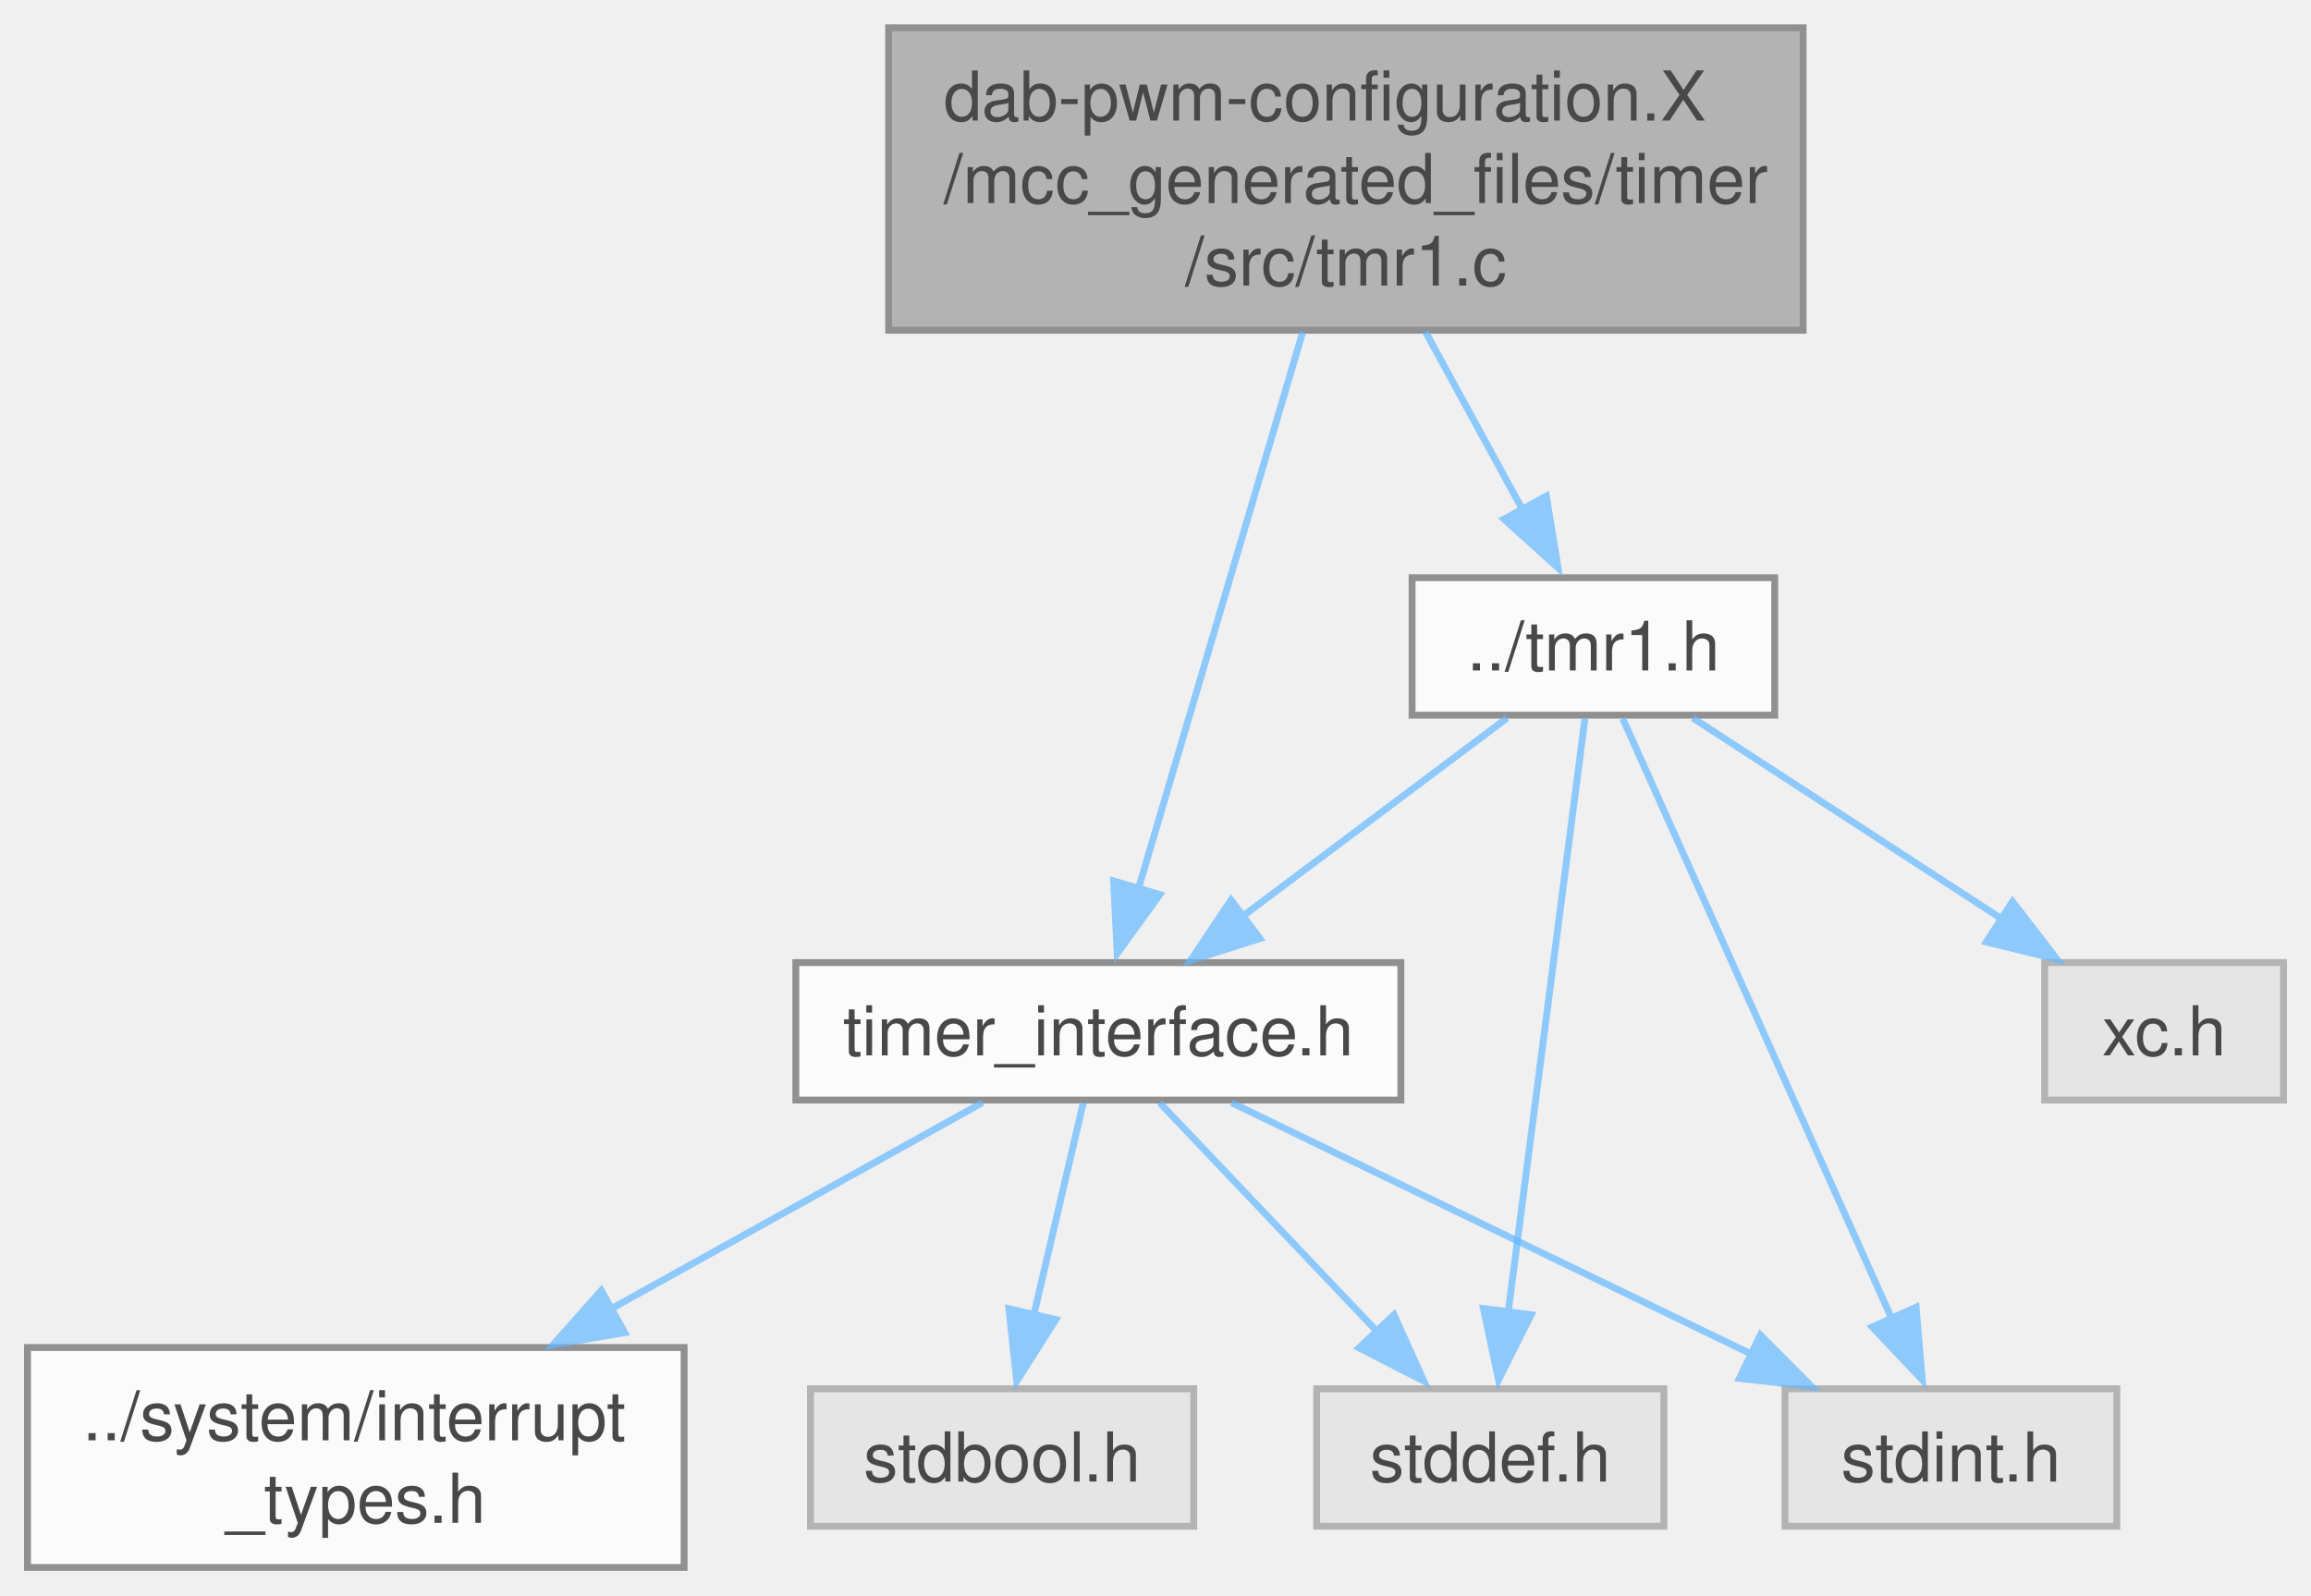
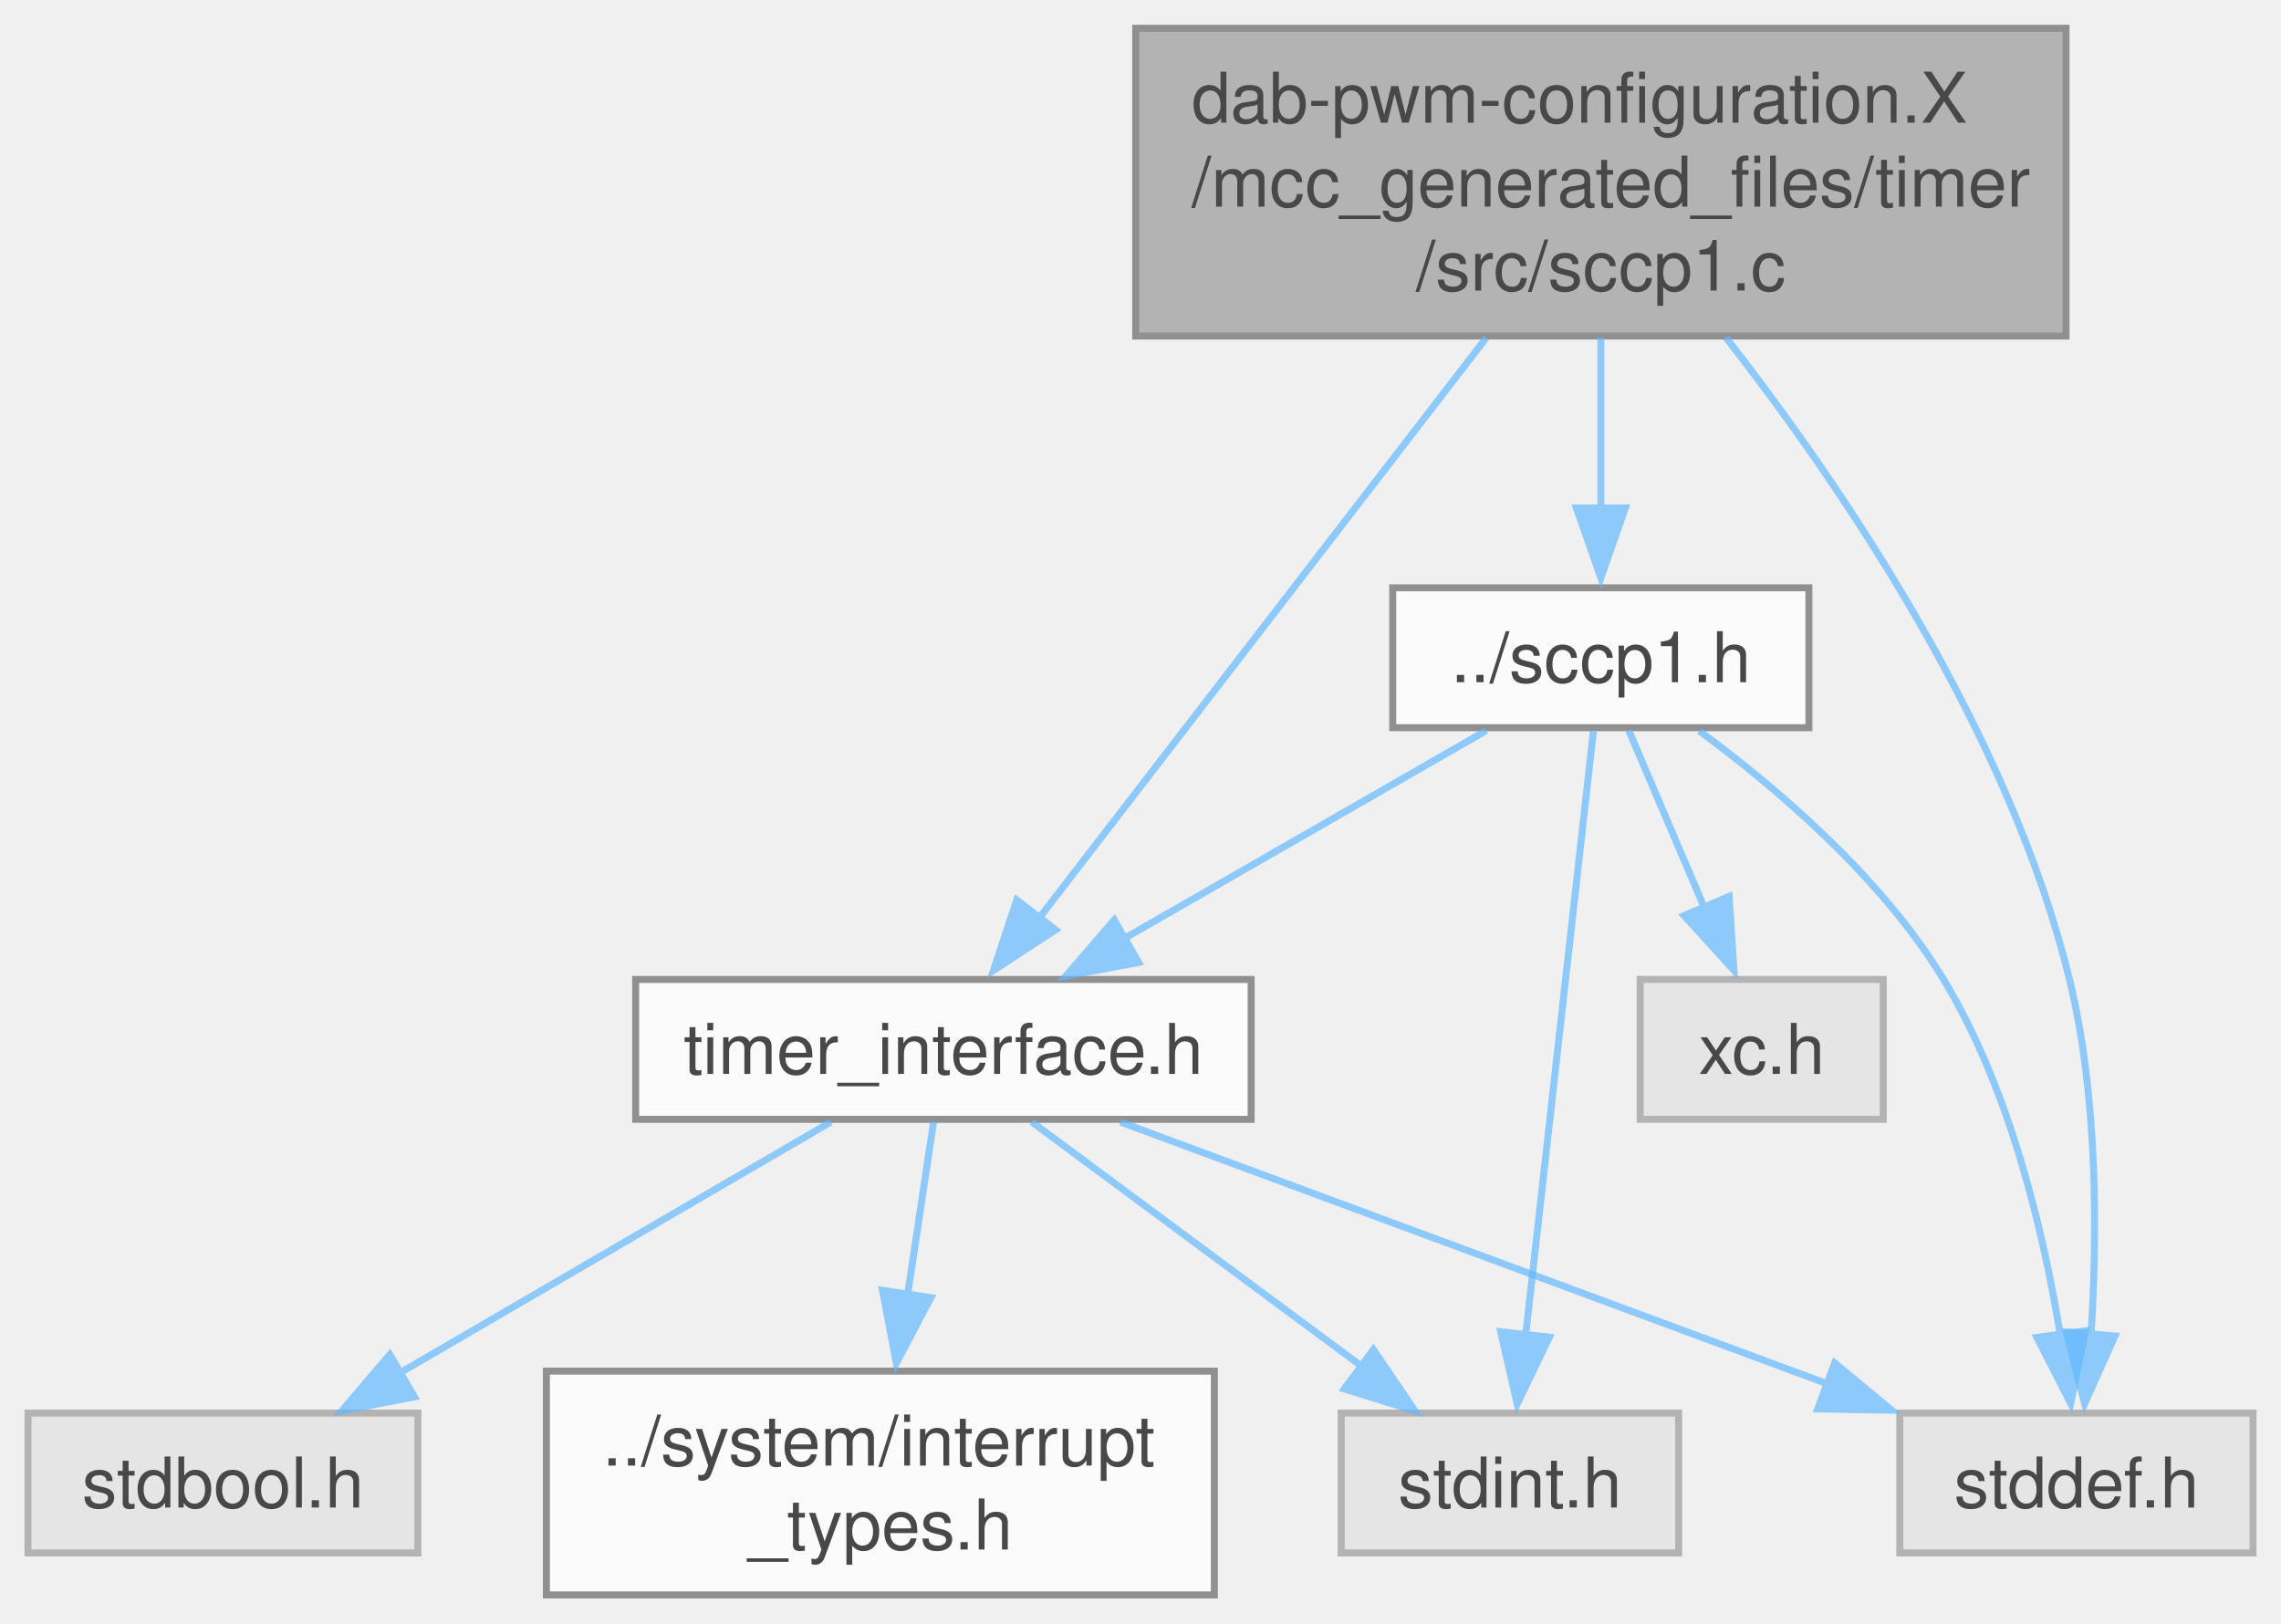
- <svg xmlns="http://www.w3.org/2000/svg" xmlns:xlink="http://www.w3.org/1999/xlink" width="336pt" height="232pt" viewBox="0.00 0.00 336.12 232.00">
+ <svg xmlns="http://www.w3.org/2000/svg" xmlns:xlink="http://www.w3.org/1999/xlink" width="326pt" height="232pt" viewBox="0.00 0.00 326.12 232.00">
  <svg id="main" version="1.1" xml:space="preserve">
    <style type="text/css">
.node, .edge {opacity: 0.7;}
.node.selected, .edge.selected {opacity: 1;}
.edge:hover path { stroke: red; }
.edge:hover polygon { stroke: red; fill: red; }
</style>
    <svg id="graph" class="graph">
      <g id="graph0" class="graph" transform="scale(1 1) rotate(0) translate(4 228)">
        <g id="Node000001" class="node">
          <g id="a_Node000001">
-             <a xlink:title="This is the generated driver source file for TMR1 driver.">
-               <polygon fill="#999999" stroke="#666666" points="258.25,-224 125.25,-224 125.25,-180 258.25,-180 258.25,-224" />
-               <text text-anchor="start" x="133.25" y="-210.5" font-family="Helvetica,sans-Serif" font-size="10.00">dab-pwm-configuration.X</text>
-               <text text-anchor="start" x="133.25" y="-198.5" font-family="Helvetica,sans-Serif" font-size="10.00">/mcc_generated_files/timer</text>
-               <text text-anchor="middle" x="191.75" y="-186.5" font-family="Helvetica,sans-Serif" font-size="10.00">/src/tmr1.c</text>
+             <a xlink:title="This is the generated driver source file for SCCP1-TIMER driver.">
+               <polygon fill="#999999" stroke="#666666" points="291.38,-224 158.38,-224 158.38,-180 291.38,-180 291.38,-224" />
+               <text text-anchor="start" x="166.38" y="-210.5" font-family="Helvetica,sans-Serif" font-size="10.00">dab-pwm-configuration.X</text>
+               <text text-anchor="start" x="166.38" y="-198.5" font-family="Helvetica,sans-Serif" font-size="10.00">/mcc_generated_files/timer</text>
+               <text text-anchor="middle" x="224.88" y="-186.5" font-family="Helvetica,sans-Serif" font-size="10.00">/src/sccp1.c</text>
            </a>
          </g>
        </g>
        <g id="Node000002" class="node">
          <g id="a_Node000002">
-             <a xlink:href="a00218.html" target="_top" xlink:title="This is the generated driver header file for the TMR1 driver.">
-               <polygon fill="white" stroke="#666666" points="254.12,-144 201.38,-144 201.38,-124 254.12,-124 254.12,-144" />
-               <text text-anchor="middle" x="227.75" y="-130.5" font-family="Helvetica,sans-Serif" font-size="10.00">../tmr1.h</text>
+             <a xlink:title=" ">
+               <polygon fill="#e0e0e0" stroke="#999999" points="318.12,-26 267.62,-26 267.62,-6 318.12,-6 318.12,-26" />
+               <text text-anchor="middle" x="292.88" y="-12.5" font-family="Helvetica,sans-Serif" font-size="10.00">stddef.h</text>
            </a>
          </g>
        </g>
        <g id="edge1_Node000001_Node000002" class="edge">
          <g id="a_edge1_Node000001_Node000002">
            <a xlink:title=" ">
-               <path fill="none" stroke="#63b8ff" d="M203.34,-179.75C207.86,-171.47 212.99,-162.06 217.38,-154.01" />
-               <polygon fill="#63b8ff" stroke="#63b8ff" points="220.9,-155.87 222.61,-145.42 214.75,-152.52 220.9,-155.87" />
+               <path fill="none" stroke="#63b8ff" d="M242.75,-179.8C259.53,-158.29 283.3,-123.23 291.88,-88 295.98,-71.16 295.87,-51.39 294.95,-37" />
+               <polygon fill="#63b8ff" stroke="#63b8ff" points="298.38,-37.03 294.05,-27.36 291.4,-37.62 298.38,-37.03" />
+             </a>
+           </g>
+         </g>
+         <g id="Node000003" class="node">
+           <g id="a_Node000003">
+             <a xlink:href="a00209.html" target="_top" xlink:title="This is the generated driver header file for the SCCP1-TIMER driver.">
+               <polygon fill="white" stroke="#666666" points="254.62,-144 195.12,-144 195.12,-124 254.62,-124 254.62,-144" />
+               <text text-anchor="middle" x="224.88" y="-130.5" font-family="Helvetica,sans-Serif" font-size="10.00">../sccp1.h</text>
+             </a>
+           </g>
+         </g>
+         <g id="edge2_Node000001_Node000003" class="edge">
+           <g id="a_edge2_Node000001_Node000003">
+             <a xlink:title=" ">
+               <path fill="none" stroke="#63b8ff" d="M224.88,-179.75C224.88,-171.94 224.88,-163.11 224.88,-155.38" />
+               <polygon fill="#63b8ff" stroke="#63b8ff" points="228.38,-155.42 224.88,-145.42 221.38,-155.42 228.38,-155.42" />
            </a>
          </g>
        </g>
        <g id="Node000006" class="node">
          <g id="a_Node000006">
-             <a xlink:href="a00215_source.html" target="_top" xlink:title=" ">
-               <polygon fill="white" stroke="#666666" points="199.75,-88 111.75,-88 111.75,-68 199.75,-68 199.75,-88" />
-               <text text-anchor="middle" x="155.75" y="-74.5" font-family="Helvetica,sans-Serif" font-size="10.00">timer_interface.h</text>
+             <a xlink:href="a00218_source.html" target="_top" xlink:title=" ">
+               <polygon fill="white" stroke="#666666" points="174.88,-88 86.88,-88 86.88,-68 174.88,-68 174.88,-88" />
+               <text text-anchor="middle" x="130.88" y="-74.5" font-family="Helvetica,sans-Serif" font-size="10.00">timer_interface.h</text>
            </a>
          </g>
        </g>
-         <g id="edge10_Node000001_Node000006" class="edge">
-           <g id="a_edge10_Node000001_Node000006">
+         <g id="edge11_Node000001_Node000006" class="edge">
+           <g id="a_edge11_Node000001_Node000006">
            <a xlink:title=" ">
-               <path fill="none" stroke="#63b8ff" d="M185.48,-179.75C178.75,-156.95 168.15,-121.03 161.59,-98.8" />
-               <polygon fill="#63b8ff" stroke="#63b8ff" points="164.68,-97.9 158.49,-89.3 157.97,-99.88 164.68,-97.9" />
+               <path fill="none" stroke="#63b8ff" d="M208.5,-179.75C190.45,-156.32 161.72,-119.03 144.74,-96.99" />
+               <polygon fill="#63b8ff" stroke="#63b8ff" points="146.92,-95.09 138.04,-89.3 141.37,-99.36 146.92,-95.09" />
            </a>
          </g>
        </g>
-         <g id="Node000003" class="node">
-           <g id="a_Node000003">
+         <g id="edge3_Node000003_Node000002" class="edge">
+           <g id="a_edge3_Node000003_Node000002">
            <a xlink:title=" ">
-               <polygon fill="#e0e0e0" stroke="#999999" points="238,-26 187.5,-26 187.5,-6 238,-6 238,-26" />
-               <text text-anchor="middle" x="212.75" y="-12.5" font-family="Helvetica,sans-Serif" font-size="10.00">stddef.h</text>
-             </a>
-           </g>
-         </g>
-         <g id="edge2_Node000002_Node000003" class="edge">
-           <g id="a_edge2_Node000002_Node000003">
-             <a xlink:title=" ">
-               <path fill="none" stroke="#63b8ff" d="M226.52,-123.51C224.09,-104.72 218.63,-62.44 215.36,-37.16" />
-               <polygon fill="#63b8ff" stroke="#63b8ff" points="218.71,-36.77 213.95,-27.3 211.76,-37.67 218.71,-36.77" />
+               <path fill="none" stroke="#63b8ff" d="M238.95,-123.54C250.02,-115.38 265.02,-102.62 273.88,-88 283.37,-72.33 288.19,-51.9 290.59,-36.98" />
+               <polygon fill="#63b8ff" stroke="#63b8ff" points="294.16,-37.77 292.05,-27.39 287.22,-36.82 294.16,-37.77" />
            </a>
          </g>
        </g>
        <g id="Node000004" class="node">
          <g id="a_Node000004">
            <a xlink:title=" ">
-               <polygon fill="#e0e0e0" stroke="#999999" points="303.88,-26 255.62,-26 255.62,-6 303.88,-6 303.88,-26" />
-               <text text-anchor="middle" x="279.75" y="-12.5" font-family="Helvetica,sans-Serif" font-size="10.00">stdint.h</text>
+               <polygon fill="#e0e0e0" stroke="#999999" points="236,-26 187.75,-26 187.75,-6 236,-6 236,-26" />
+               <text text-anchor="middle" x="211.88" y="-12.5" font-family="Helvetica,sans-Serif" font-size="10.00">stdint.h</text>
            </a>
          </g>
        </g>
-         <g id="edge3_Node000002_Node000004" class="edge">
-           <g id="a_edge3_Node000002_Node000004">
+         <g id="edge4_Node000003_Node000004" class="edge">
+           <g id="a_edge4_Node000003_Node000004">
            <a xlink:title=" ">
-               <path fill="none" stroke="#63b8ff" d="M232.01,-123.51C240.54,-104.46 259.9,-61.28 271.17,-36.14" />
-               <polygon fill="#63b8ff" stroke="#63b8ff" points="274.68,-37.86 275.58,-27.3 268.3,-34.99 274.68,-37.86" />
+               <path fill="none" stroke="#63b8ff" d="M223.81,-123.51C221.71,-104.72 216.97,-62.44 214.13,-37.16" />
+               <polygon fill="#63b8ff" stroke="#63b8ff" points="217.51,-36.85 212.92,-27.3 210.55,-37.63 217.51,-36.85" />
            </a>
          </g>
        </g>
        <g id="Node000005" class="node">
          <g id="a_Node000005">
            <a xlink:title=" ">
-               <polygon fill="#e0e0e0" stroke="#999999" points="328.12,-88 293.38,-88 293.38,-68 328.12,-68 328.12,-88" />
-               <text text-anchor="middle" x="310.75" y="-74.5" font-family="Helvetica,sans-Serif" font-size="10.00">xc.h</text>
+               <polygon fill="#e0e0e0" stroke="#999999" points="265.25,-88 230.5,-88 230.5,-68 265.25,-68 265.25,-88" />
+               <text text-anchor="middle" x="247.88" y="-74.5" font-family="Helvetica,sans-Serif" font-size="10.00">xc.h</text>
            </a>
          </g>
        </g>
-         <g id="edge4_Node000002_Node000005" class="edge">
-           <g id="a_edge4_Node000002_Node000005">
+         <g id="edge5_Node000003_Node000005" class="edge">
+           <g id="a_edge5_Node000003_Node000005">
            <a xlink:title=" ">
-               <path fill="none" stroke="#63b8ff" d="M242.21,-123.59C254.63,-115.51 272.77,-103.71 287.27,-94.27" />
-               <polygon fill="#63b8ff" stroke="#63b8ff" points="288.71,-96.87 295.18,-88.48 284.89,-91 288.71,-96.87" />
+               <path fill="none" stroke="#63b8ff" d="M228.88,-123.59C231.85,-116.63 236,-106.89 239.66,-98.29" />
+               <polygon fill="#63b8ff" stroke="#63b8ff" points="243.22,-99.87 243.91,-89.3 236.78,-97.13 243.22,-99.87" />
            </a>
          </g>
        </g>
-         <g id="edge5_Node000002_Node000006" class="edge">
-           <g id="a_edge5_Node000002_Node000006">
+         <g id="edge6_Node000003_Node000006" class="edge">
+           <g id="a_edge6_Node000003_Node000006">
            <a xlink:title=" ">
-               <path fill="none" stroke="#63b8ff" d="M215.21,-123.59C204.57,-115.62 189.1,-104.02 176.61,-94.64" />
-               <polygon fill="#63b8ff" stroke="#63b8ff" points="179.25,-91.5 169.15,-88.3 175.05,-97.1 179.25,-91.5" />
+               <path fill="none" stroke="#63b8ff" d="M208.5,-123.59C194.17,-115.36 173.1,-103.26 156.53,-93.74" />
+               <polygon fill="#63b8ff" stroke="#63b8ff" points="158.79,-90.43 148.38,-88.48 155.3,-96.5 158.79,-90.43" />
            </a>
          </g>
        </g>
-         <g id="edge6_Node000006_Node000003" class="edge">
-           <g id="a_edge6_Node000006_Node000003">
+         <g id="edge7_Node000006_Node000002" class="edge">
+           <g id="a_edge7_Node000006_Node000002">
            <a xlink:title=" ">
-               <path fill="none" stroke="#63b8ff" d="M164.66,-67.62C173.24,-58.59 186.42,-44.72 196.81,-33.78" />
-               <polygon fill="#63b8ff" stroke="#63b8ff" points="198.74,-36.77 203.09,-27.11 193.67,-31.95 198.74,-36.77" />
+               <path fill="none" stroke="#63b8ff" d="M156.19,-67.62C183.33,-57.57 226.65,-41.53 257.23,-30.2" />
+               <polygon fill="#63b8ff" stroke="#63b8ff" points="258.31,-33.16 266.47,-26.41 255.88,-26.6 258.31,-33.16" />
            </a>
          </g>
        </g>
-         <g id="edge7_Node000006_Node000004" class="edge">
-           <g id="a_edge7_Node000006_Node000004">
+         <g id="edge8_Node000006_Node000004" class="edge">
+           <g id="a_edge8_Node000006_Node000004">
            <a xlink:title=" ">
-               <path fill="none" stroke="#63b8ff" d="M175.12,-67.62C195.42,-57.81 227.52,-42.27 250.81,-31" />
-               <polygon fill="#63b8ff" stroke="#63b8ff" points="252.03,-33.82 259.51,-26.31 248.98,-27.51 252.03,-33.82" />
+               <path fill="none" stroke="#63b8ff" d="M143.53,-67.62C156.13,-58.29 175.71,-43.79 190.68,-32.7" />
+               <polygon fill="#63b8ff" stroke="#63b8ff" points="192.36,-35.07 198.31,-26.31 188.19,-29.45 192.36,-35.07" />
            </a>
          </g>
        </g>
        <g id="Node000007" class="node">
          <g id="a_Node000007">
            <a xlink:title=" ">
-               <polygon fill="#e0e0e0" stroke="#999999" points="169.62,-26 113.88,-26 113.88,-6 169.62,-6 169.62,-26" />
-               <text text-anchor="middle" x="141.75" y="-12.5" font-family="Helvetica,sans-Serif" font-size="10.00">stdbool.h</text>
+               <polygon fill="#e0e0e0" stroke="#999999" points="55.75,-26 0,-26 0,-6 55.75,-6 55.75,-26" />
+               <text text-anchor="middle" x="27.88" y="-12.5" font-family="Helvetica,sans-Serif" font-size="10.00">stdbool.h</text>
            </a>
          </g>
        </g>
-         <g id="edge8_Node000006_Node000007" class="edge">
-           <g id="a_edge8_Node000006_Node000007">
+         <g id="edge9_Node000006_Node000007" class="edge">
+           <g id="a_edge9_Node000006_Node000007">
            <a xlink:title=" ">
-               <path fill="none" stroke="#63b8ff" d="M153.56,-67.62C151.64,-59.39 148.78,-47.13 146.36,-36.74" />
-               <polygon fill="#63b8ff" stroke="#63b8ff" points="149.56,-36.06 143.88,-27.11 142.74,-37.65 149.56,-36.06" />
+               <path fill="none" stroke="#63b8ff" d="M114.78,-67.62C98.3,-58.03 72.45,-42.97 53.22,-31.77" />
+               <polygon fill="#63b8ff" stroke="#63b8ff" points="55.26,-28.32 44.86,-26.31 51.73,-34.37 55.26,-28.32" />
            </a>
          </g>
        </g>
        <g id="Node000008" class="node">
          <g id="a_Node000008">
-             <a xlink:href="a00155_source.html" target="_top" xlink:title=" ">
-               <polygon fill="white" stroke="#666666" points="95.5,-32 0,-32 0,0 95.5,0 95.5,-32" />
-               <text text-anchor="start" x="8" y="-18.5" font-family="Helvetica,sans-Serif" font-size="10.00">../system/interrupt</text>
-               <text text-anchor="middle" x="47.75" y="-6.5" font-family="Helvetica,sans-Serif" font-size="10.00">_types.h</text>
+             <a xlink:href="a00158_source.html" target="_top" xlink:title=" ">
+               <polygon fill="white" stroke="#666666" points="169.62,-32 74.12,-32 74.12,0 169.62,0 169.62,-32" />
+               <text text-anchor="start" x="82.12" y="-18.5" font-family="Helvetica,sans-Serif" font-size="10.00">../system/interrupt</text>
+               <text text-anchor="middle" x="121.88" y="-6.5" font-family="Helvetica,sans-Serif" font-size="10.00">_types.h</text>
            </a>
          </g>
        </g>
-         <g id="edge9_Node000006_Node000008" class="edge">
-           <g id="a_edge9_Node000006_Node000008">
+         <g id="edge10_Node000006_Node000008" class="edge">
+           <g id="a_edge10_Node000006_Node000008">
            <a xlink:title=" ">
-               <path fill="none" stroke="#63b8ff" d="M138.88,-67.62C124.49,-59.63 103.3,-47.86 84.97,-37.68" />
-               <polygon fill="#63b8ff" stroke="#63b8ff" points="86.86,-34.17 76.42,-32.37 83.46,-40.29 86.86,-34.17" />
+               <path fill="none" stroke="#63b8ff" d="M129.47,-67.62C128.47,-60.95 127.07,-51.64 125.75,-42.82" />
+               <polygon fill="#63b8ff" stroke="#63b8ff" points="129.09,-42.51 124.15,-33.14 122.17,-43.55 129.09,-42.51" />
            </a>
          </g>
        </g>
      </g>
    </svg>
  </svg>
  <style type="text/css">

[data-mouse-over-selected='false'] { opacity: 0.7; }
[data-mouse-over-selected='true']  { opacity: 1.0; }

</style>
</svg>
